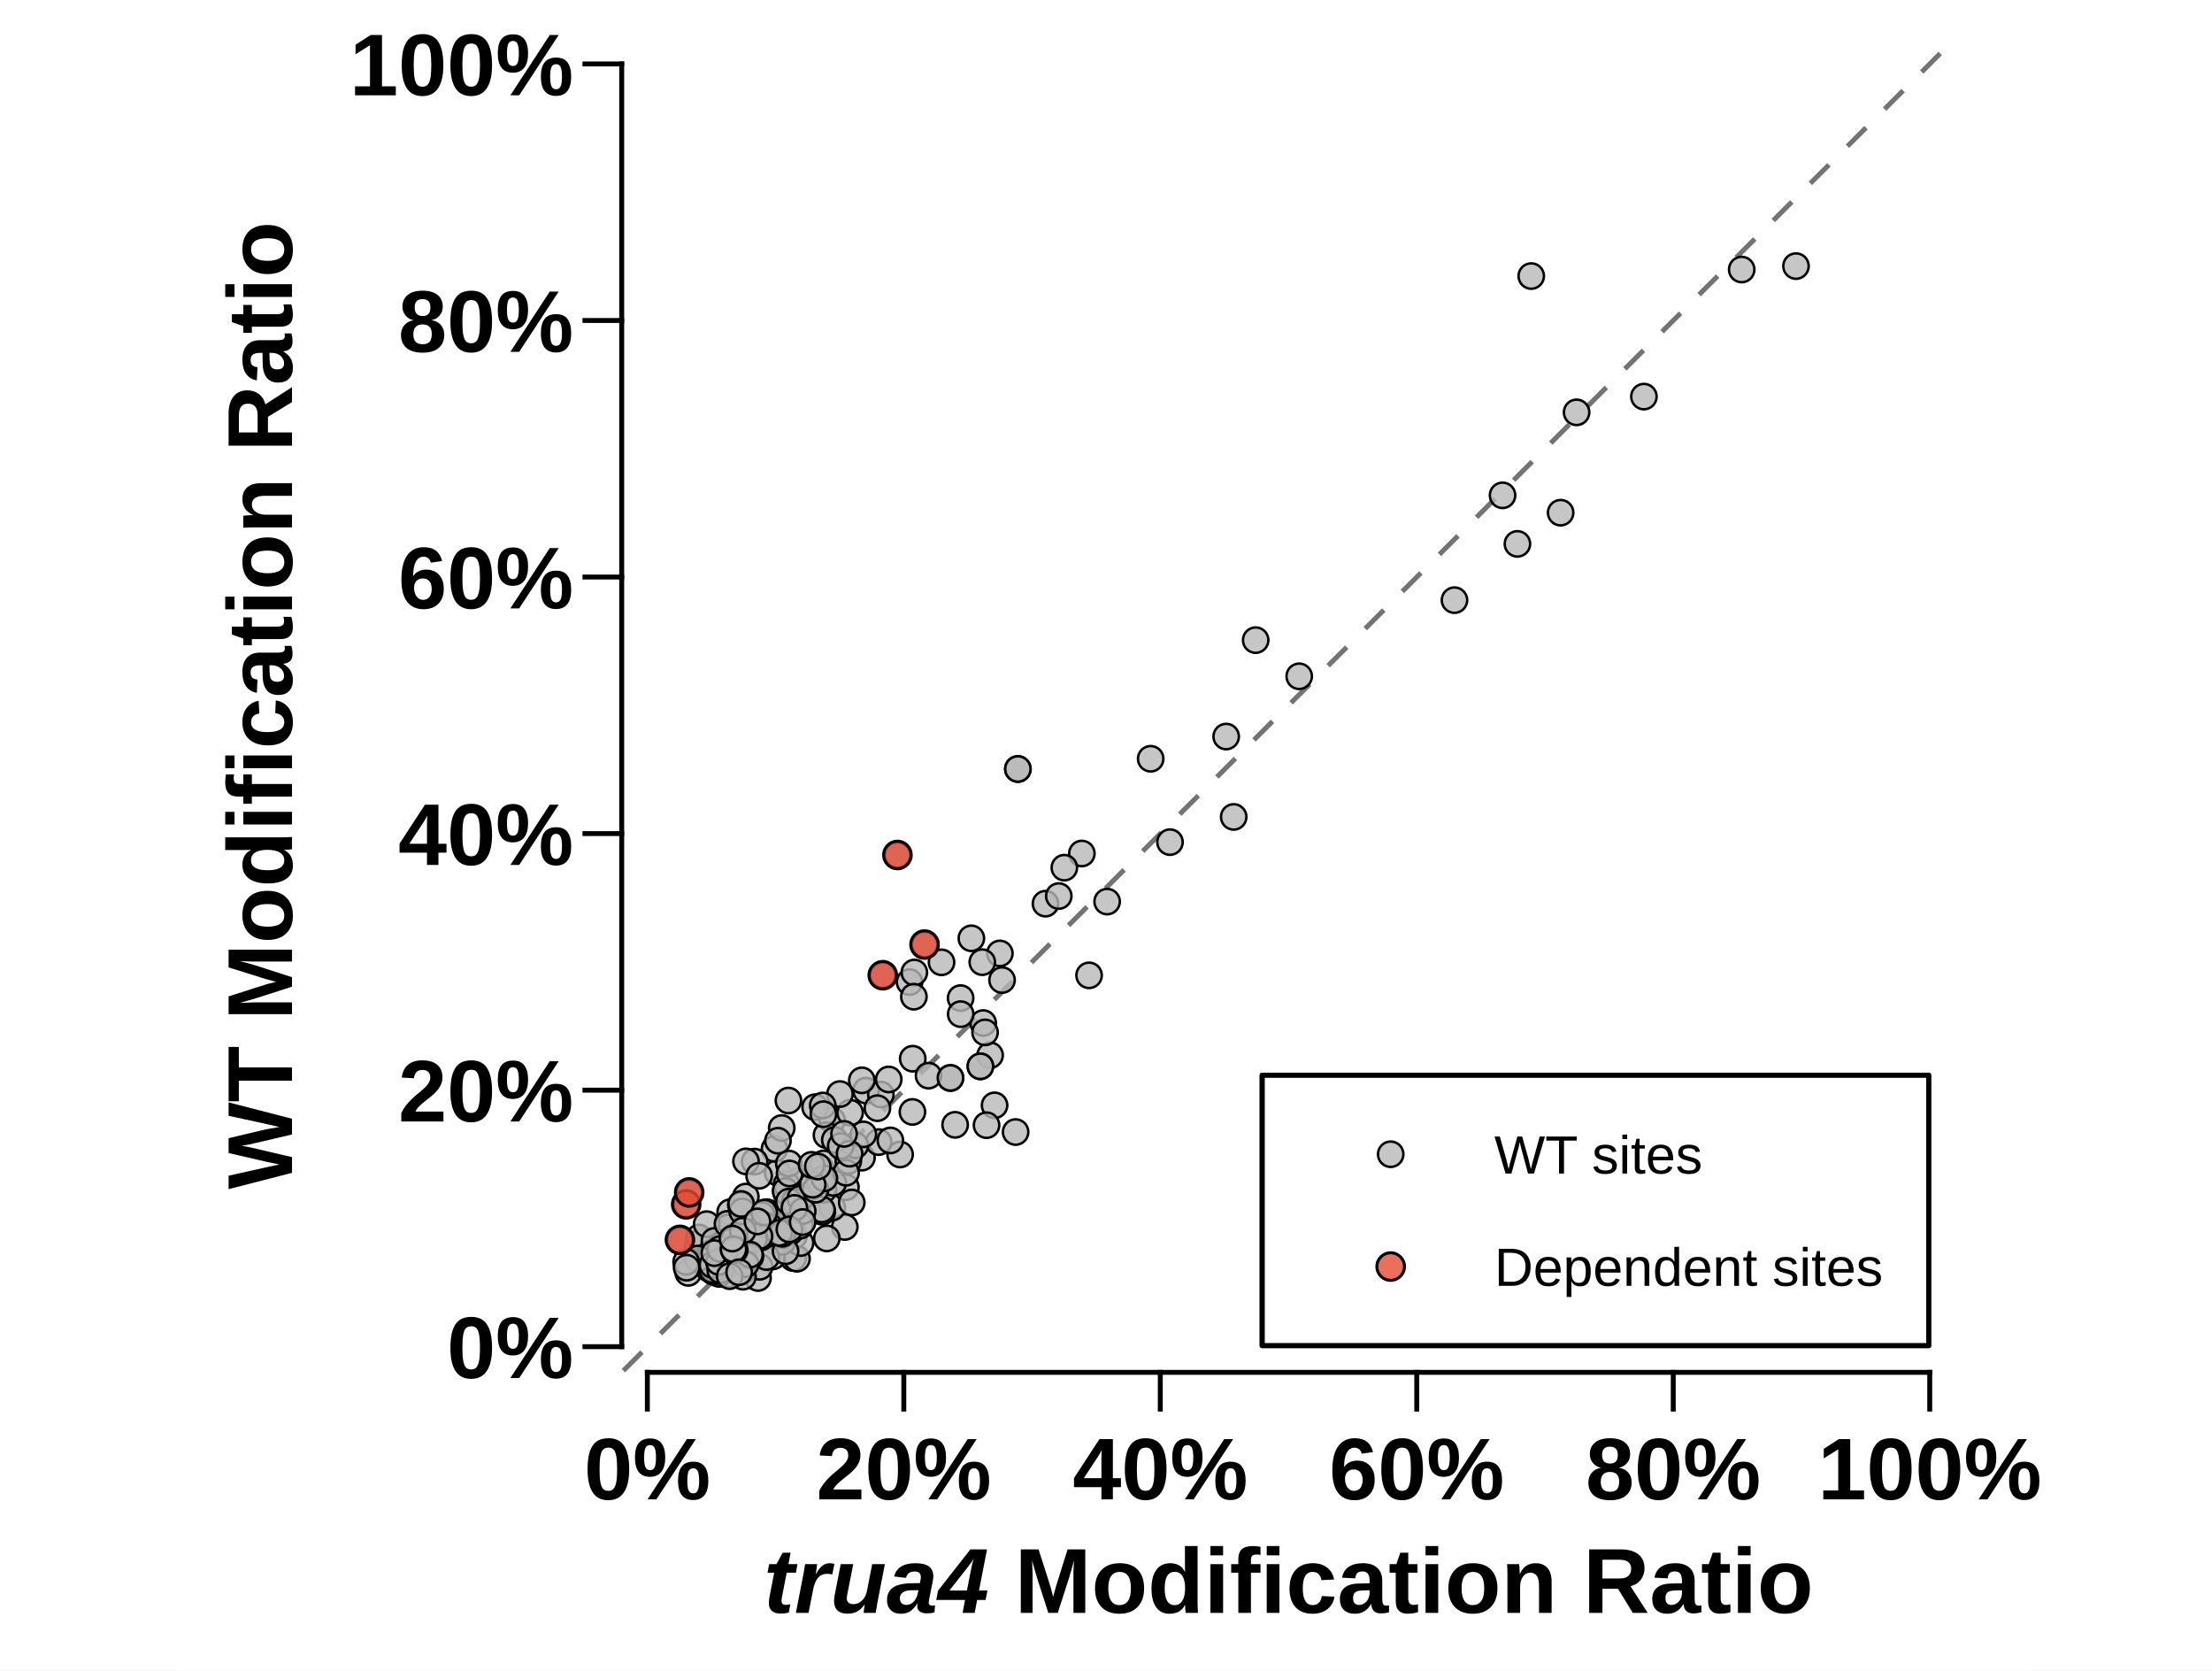
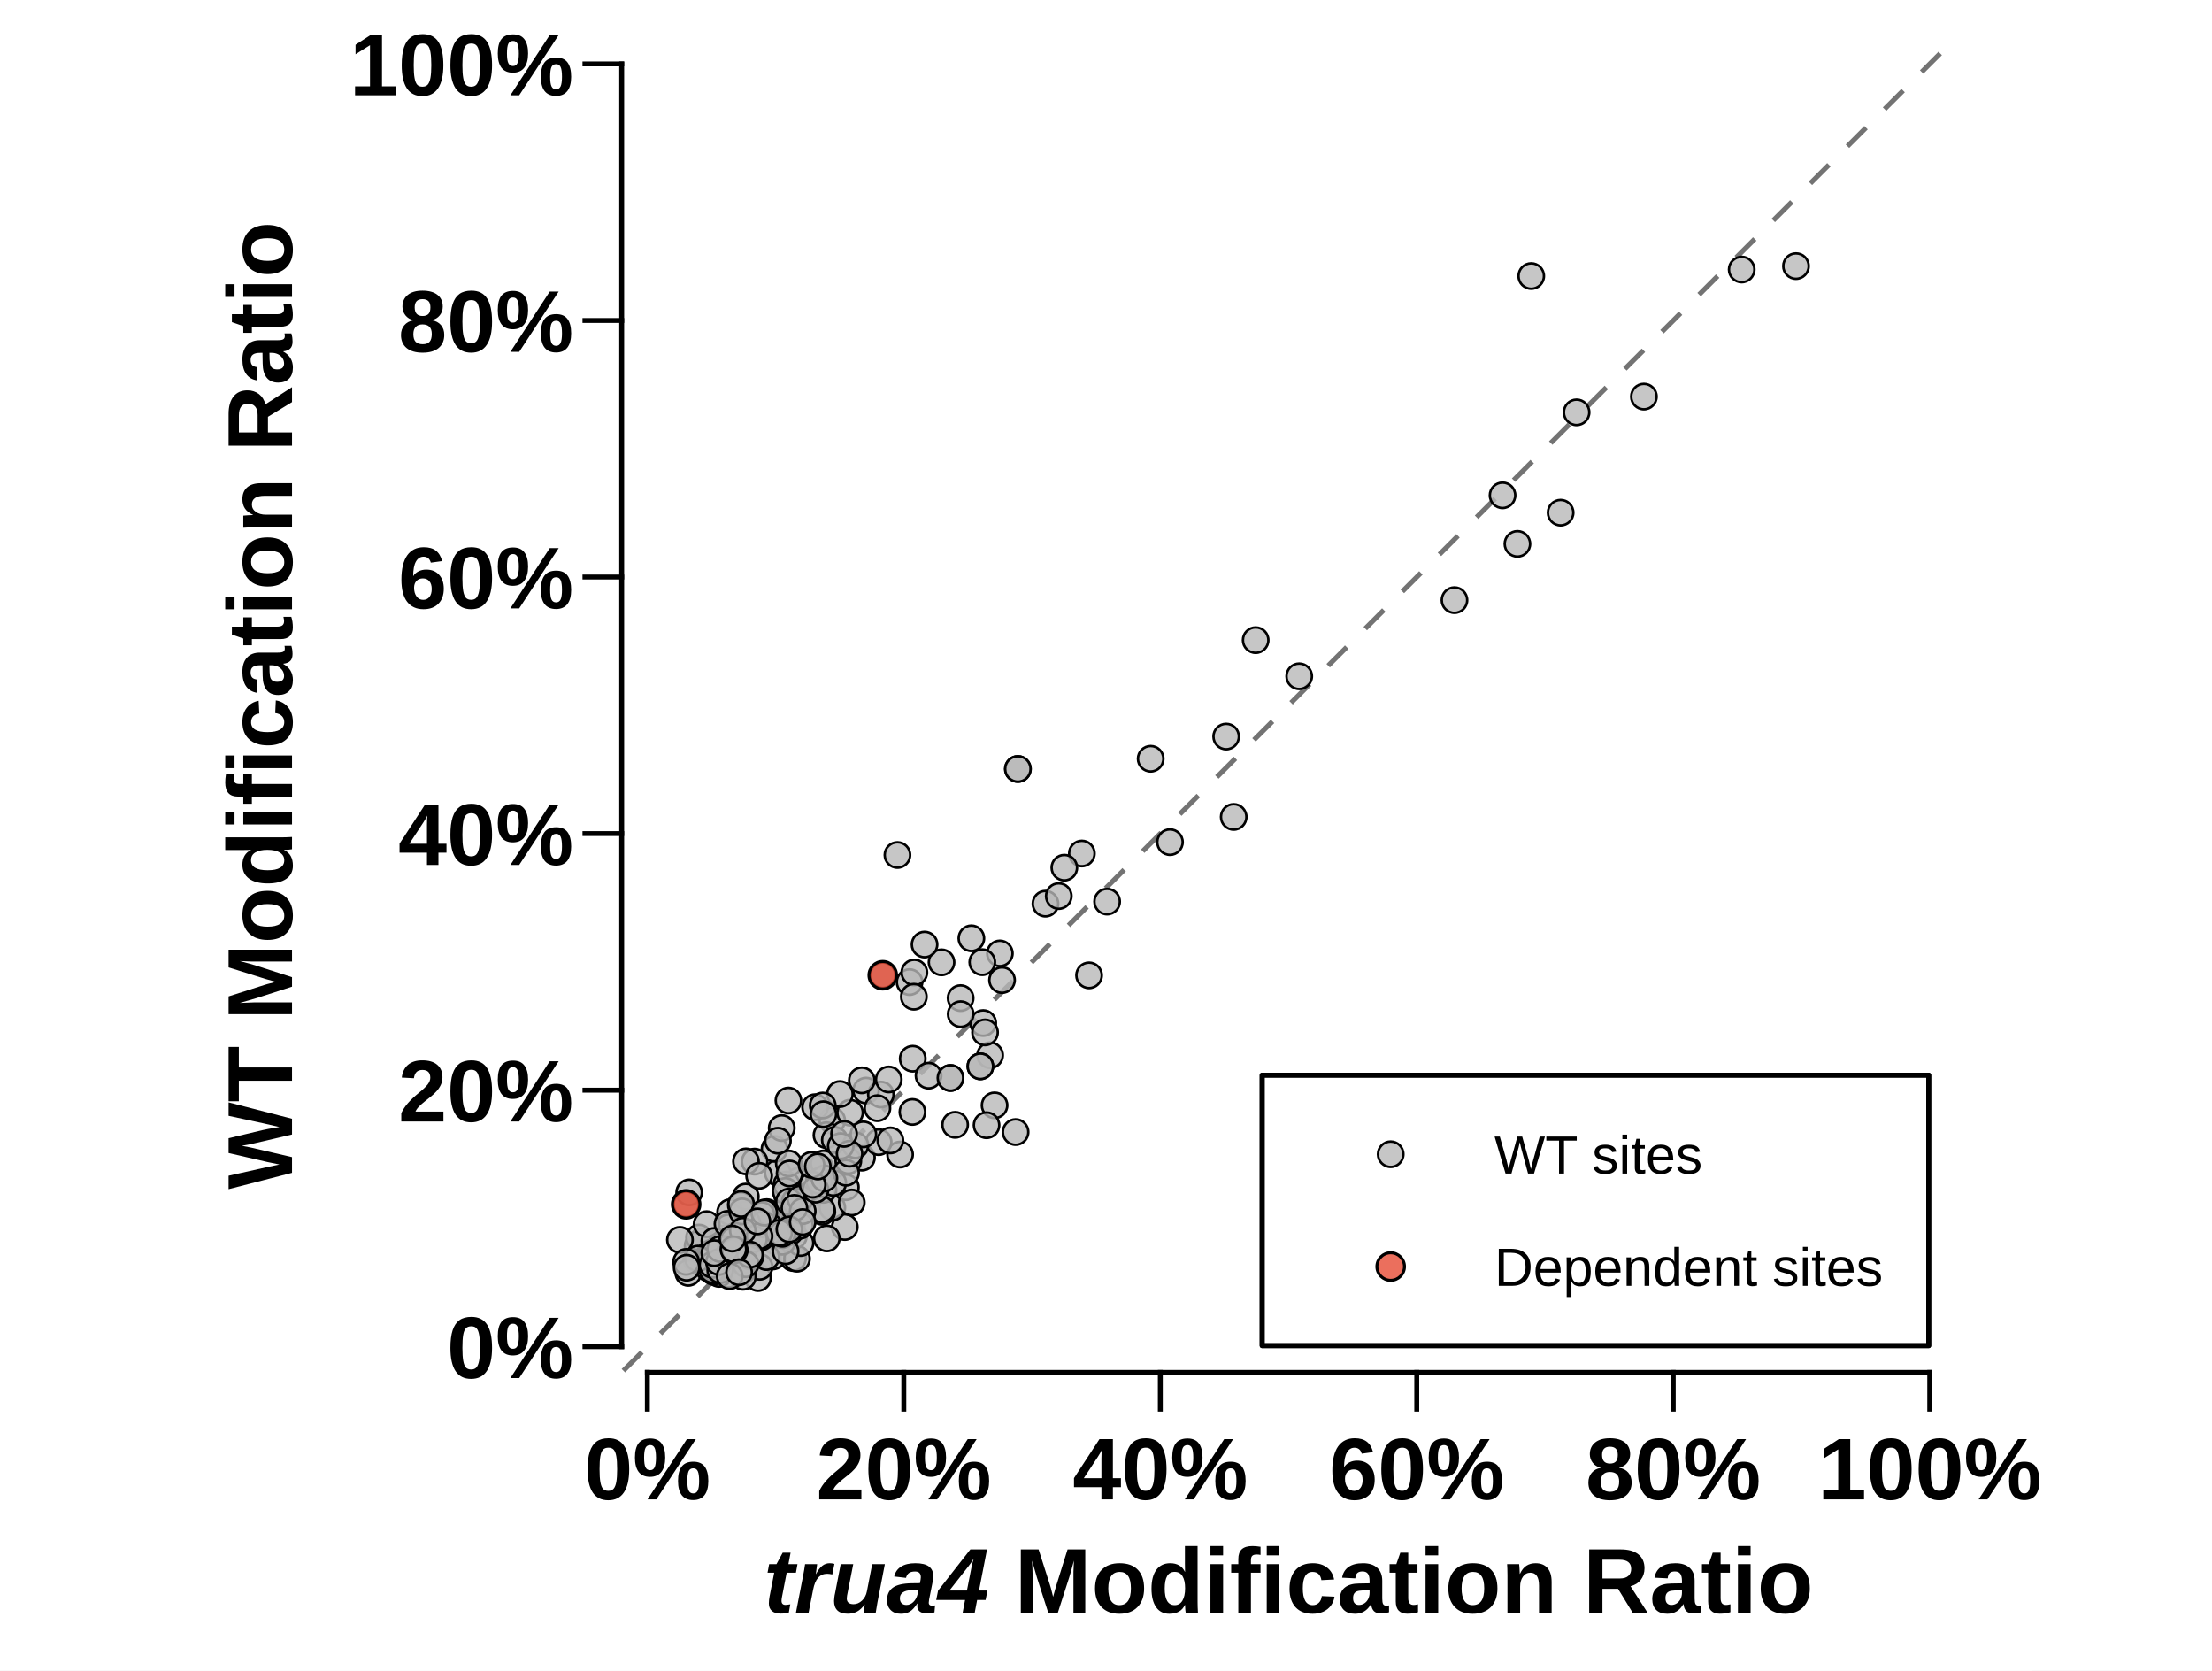
<svg xmlns="http://www.w3.org/2000/svg" width="576.00pt" height="434.88pt" viewBox="0 0 576.00 434.88">
  <g class="svglite">
    <defs>
      <style type="text/css">
    .svglite line, .svglite polyline, .svglite polygon, .svglite path, .svglite rect, .svglite circle {
      fill: none;
      stroke: #000000;
      stroke-linecap: round;
      stroke-linejoin: round;
      stroke-miterlimit: 10.00;
    }
    .svglite text {
      white-space: pre;
    }
    .svglite g.glyphgroup path {
      fill: inherit;
      stroke: none;
    }
  </style>
    </defs>
    <rect width="100%" height="100%" style="stroke: none; fill: #FFFFFF;" />
    <defs>
      <clipPath id="cpMC4wMHw1NzYuMDB8MC4wMHw0MzQuODg=">
        <rect x="0.00" y="0.00" width="576.00" height="434.88" />
      </clipPath>
    </defs>
    <g clip-path="url(#cpMC4wMHw1NzYuMDB8MC4wMHw0MzQuODg=)">
</g>
    <defs>
      <clipPath id="cpNDYuOTB8NTI5LjEwfDAuMDB8NDM0Ljg4">
        <rect x="46.90" y="0.00" width="482.20" height="434.88" />
      </clipPath>
    </defs>
    <g clip-path="url(#cpNDYuOTB8NTI5LjEwfDAuMDB8NDM0Ljg4)">
      <rect x="46.90" y="-0" width="482.20" height="434.88" style="stroke-width: 3.66; stroke: none; fill: #FFFFFF;" />
    </g>
    <g clip-path="url(#cpMC4wMHw1NzYuMDB8MC4wMHw0MzQuODg=)">
</g>
    <defs>
      <clipPath id="cpMTYxLjg5fDUwOS4xN3w5Ljk2fDM1Ny4yNQ==">
        <rect x="161.89" y="9.96" width="347.29" height="347.29" />
      </clipPath>
    </defs>
    <g clip-path="url(#cpMTYxLjg5fDUwOS4xN3w5Ljk2fDM1Ny4yNQ==)">
      <rect x="161.89" y="9.96" width="347.29" height="347.29" style="stroke-width: 3.66; stroke: none;" />
      <line x1="-185.40" y1="704.54" x2="856.46" y2="-337.32" style="stroke-width: 1.28; stroke: #737373; stroke-dasharray: 6.83,6.83; stroke-linecap: butt;" />
      <circle cx="205.30" cy="286.49" r="3.31" style="stroke-width: 0.64; fill: #B8B8B8; fill-opacity: 0.80;" />
      <circle cx="206.18" cy="319.02" r="3.31" style="stroke-width: 0.64; fill: #B8B8B8; fill-opacity: 0.80;" />
      <circle cx="410.54" cy="107.34" r="3.31" style="stroke-width: 0.64; fill: #B8B8B8; fill-opacity: 0.80;" />
      <circle cx="216.71" cy="291.67" r="3.31" style="stroke-width: 0.64; fill: #B8B8B8; fill-opacity: 0.80;" />
      <circle cx="193.58" cy="315.22" r="3.31" style="stroke-width: 0.64; fill: #B8B8B8; fill-opacity: 0.80;" />
      <circle cx="258.98" cy="287.74" r="3.31" style="stroke-width: 0.64; fill: #B8B8B8; fill-opacity: 0.80;" />
      <circle cx="181.31" cy="328.02" r="3.31" style="stroke-width: 0.64; fill: #B8B8B8; fill-opacity: 0.80;" />
      <circle cx="272.24" cy="235.24" r="3.31" style="stroke-width: 0.64; fill: #B8B8B8; fill-opacity: 0.80;" />
      <circle cx="225.52" cy="283.90" r="3.31" style="stroke-width: 0.64; fill: #B8B8B8; fill-opacity: 0.80;" />
      <circle cx="181.66" cy="324.32" r="3.31" style="stroke-width: 0.64; fill: #B8B8B8; fill-opacity: 0.80;" />
      <circle cx="207.69" cy="307.44" r="3.31" style="stroke-width: 0.64; fill: #B8B8B8; fill-opacity: 0.80;" />
      <circle cx="185.38" cy="326.02" r="3.31" style="stroke-width: 0.64; fill: #B8B8B8; fill-opacity: 0.80;" />
      <circle cx="184.86" cy="326.07" r="3.31" style="stroke-width: 0.64; fill: #B8B8B8; fill-opacity: 0.80;" />
      <circle cx="187.19" cy="324.49" r="3.31" style="stroke-width: 0.64; fill: #B8B8B8; fill-opacity: 0.80;" />
      <circle cx="193.20" cy="320.00" r="3.31" style="stroke-width: 0.64; fill: #B8B8B8; fill-opacity: 0.80;" />
      <circle cx="206.54" cy="327.49" r="3.31" style="stroke-width: 0.64; fill: #B8B8B8; fill-opacity: 0.80;" />
      <circle cx="219.98" cy="319.41" r="3.31" style="stroke-width: 0.64; fill: #B8B8B8; fill-opacity: 0.80;" />
      <circle cx="257.82" cy="274.70" r="3.31" style="stroke-width: 0.64; fill: #B8B8B8; fill-opacity: 0.80;" />
      <circle cx="211.46" cy="310.56" r="3.31" style="stroke-width: 0.64; fill: #B8B8B8; fill-opacity: 0.80;" />
      <circle cx="198.33" cy="320.66" r="3.31" style="stroke-width: 0.64; fill: #B8B8B8; fill-opacity: 0.80;" />
      <circle cx="202.51" cy="305.27" r="3.31" style="stroke-width: 0.64; fill: #B8B8B8; fill-opacity: 0.80;" />
      <circle cx="190.67" cy="328.37" r="3.31" style="stroke-width: 0.64; fill: #B8B8B8; fill-opacity: 0.80;" />
      <circle cx="186.76" cy="331.06" r="3.31" style="stroke-width: 0.64; fill: #B8B8B8; fill-opacity: 0.80;" />
      <circle cx="264.46" cy="294.69" r="3.31" style="stroke-width: 0.64; fill: #B8B8B8; fill-opacity: 0.80;" />
      <circle cx="193.55" cy="325.40" r="3.31" style="stroke-width: 0.64; fill: #B8B8B8; fill-opacity: 0.80;" />
      <circle cx="191.98" cy="329.94" r="3.31" style="stroke-width: 0.64; fill: #B8B8B8; fill-opacity: 0.80;" />
      <circle cx="182.84" cy="323.09" r="3.31" style="stroke-width: 0.64; fill: #B8B8B8; fill-opacity: 0.80;" />
      <circle cx="194.09" cy="316.15" r="3.31" style="stroke-width: 0.64; fill: #B8B8B8; fill-opacity: 0.80;" />
      <circle cx="229.37" cy="284.93" r="3.31" style="stroke-width: 0.64; fill: #B8B8B8; fill-opacity: 0.80;" />
      <circle cx="212.25" cy="288.22" r="3.31" style="stroke-width: 0.64; fill: #B8B8B8; fill-opacity: 0.80;" />
      <circle cx="186.09" cy="328.67" r="3.31" style="stroke-width: 0.64; fill: #B8B8B8; fill-opacity: 0.80;" />
      <circle cx="182.03" cy="322.15" r="3.31" style="stroke-width: 0.64; fill: #B8B8B8; fill-opacity: 0.80;" />
      <circle cx="201.68" cy="299.07" r="3.31" style="stroke-width: 0.64; fill: #B8B8B8; fill-opacity: 0.80;" />
      <circle cx="179.22" cy="331.35" r="3.31" style="stroke-width: 0.64; fill: #B8B8B8; fill-opacity: 0.80;" />
      <circle cx="188.34" cy="322.44" r="3.31" style="stroke-width: 0.64; fill: #B8B8B8; fill-opacity: 0.80;" />
      <circle cx="186.15" cy="327.82" r="3.31" style="stroke-width: 0.64; fill: #B8B8B8; fill-opacity: 0.80;" />
      <circle cx="216.73" cy="314.36" r="3.31" style="stroke-width: 0.64; fill: #B8B8B8; fill-opacity: 0.80;" />
      <circle cx="206.42" cy="314.17" r="3.31" style="stroke-width: 0.64; fill: #B8B8B8; fill-opacity: 0.80;" />
      <circle cx="236.84" cy="255.65" r="3.31" style="stroke-width: 0.64; fill: #B8B8B8; fill-opacity: 0.80;" />
      <circle cx="213.72" cy="304.20" r="3.31" style="stroke-width: 0.64; fill: #B8B8B8; fill-opacity: 0.80;" />
      <circle cx="204.89" cy="310.99" r="3.31" style="stroke-width: 0.64; fill: #B8B8B8; fill-opacity: 0.80;" />
      <circle cx="193.74" cy="323.26" r="3.31" style="stroke-width: 0.64; fill: #B8B8B8; fill-opacity: 0.80;" />
      <circle cx="189.48" cy="330.27" r="3.31" style="stroke-width: 0.64; fill: #B8B8B8; fill-opacity: 0.80;" />
      <circle cx="189.48" cy="330.27" r="3.31" style="stroke-width: 0.64; fill: #B8B8B8; fill-opacity: 0.80;" />
      <circle cx="189.48" cy="330.27" r="3.31" style="stroke-width: 0.64; fill: #B8B8B8; fill-opacity: 0.80;" />
      <circle cx="186.47" cy="328.48" r="3.31" style="stroke-width: 0.64; fill: #B8B8B8; fill-opacity: 0.80;" />
      <circle cx="391.26" cy="128.94" r="3.31" style="stroke-width: 0.64; fill: #B8B8B8; fill-opacity: 0.80;" />
      <circle cx="186.64" cy="326.86" r="3.31" style="stroke-width: 0.64; fill: #B8B8B8; fill-opacity: 0.80;" />
      <circle cx="199.68" cy="315.55" r="3.31" style="stroke-width: 0.64; fill: #B8B8B8; fill-opacity: 0.80;" />
      <circle cx="260.36" cy="248.19" r="3.31" style="stroke-width: 0.64; fill: #B8B8B8; fill-opacity: 0.80;" />
      <circle cx="319.29" cy="191.74" r="3.31" style="stroke-width: 0.64; fill: #B8B8B8; fill-opacity: 0.80;" />
      <circle cx="228.47" cy="288.48" r="3.31" style="stroke-width: 0.64; fill: #B8B8B8; fill-opacity: 0.80;" />
      <circle cx="185.50" cy="326.03" r="3.31" style="stroke-width: 0.64; fill: #B8B8B8; fill-opacity: 0.80;" />
      <circle cx="201.94" cy="323.17" r="3.31" style="stroke-width: 0.64; fill: #B8B8B8; fill-opacity: 0.80;" />
      <circle cx="406.38" cy="133.46" r="3.31" style="stroke-width: 0.64; fill: #B8B8B8; fill-opacity: 0.80;" />
      <circle cx="398.73" cy="71.86" r="3.31" style="stroke-width: 0.64; fill: #B8B8B8; fill-opacity: 0.80;" />
      <circle cx="197.38" cy="332.69" r="3.31" style="stroke-width: 0.64; fill: #B8B8B8; fill-opacity: 0.80;" />
      <circle cx="224.42" cy="281.23" r="3.31" style="stroke-width: 0.64; fill: #B8B8B8; fill-opacity: 0.80;" />
      <circle cx="204.18" cy="322.39" r="3.31" style="stroke-width: 0.64; fill: #B8B8B8; fill-opacity: 0.80;" />
      <circle cx="191.48" cy="328.60" r="3.31" style="stroke-width: 0.64; fill: #B8B8B8; fill-opacity: 0.80;" />
      <circle cx="194.00" cy="327.18" r="3.31" style="stroke-width: 0.64; fill: #B8B8B8; fill-opacity: 0.80;" />
      <circle cx="265.05" cy="200.18" r="3.31" style="stroke-width: 0.64; fill: #B8B8B8; fill-opacity: 0.80;" />
      <circle cx="247.50" cy="280.61" r="3.31" style="stroke-width: 0.64; fill: #B8B8B8; fill-opacity: 0.80;" />
      <circle cx="201.26" cy="327.07" r="3.31" style="stroke-width: 0.64; fill: #B8B8B8; fill-opacity: 0.80;" />
      <circle cx="197.80" cy="329.78" r="3.31" style="stroke-width: 0.64; fill: #B8B8B8; fill-opacity: 0.80;" />
      <circle cx="189.59" cy="331.84" r="3.31" style="stroke-width: 0.64; fill: #B8B8B8; fill-opacity: 0.80;" />
      <circle cx="203.56" cy="293.65" r="3.31" style="stroke-width: 0.64; fill: #B8B8B8; fill-opacity: 0.80;" />
      <circle cx="204.80" cy="308.35" r="3.31" style="stroke-width: 0.64; fill: #B8B8B8; fill-opacity: 0.80;" />
      <circle cx="184.81" cy="326.40" r="3.31" style="stroke-width: 0.64; fill: #B8B8B8; fill-opacity: 0.80;" />
      <circle cx="207.53" cy="327.67" r="3.31" style="stroke-width: 0.64; fill: #B8B8B8; fill-opacity: 0.80;" />
      <circle cx="201.97" cy="320.66" r="3.31" style="stroke-width: 0.64; fill: #B8B8B8; fill-opacity: 0.80;" />
      <circle cx="196.09" cy="322.83" r="3.31" style="stroke-width: 0.64; fill: #B8B8B8; fill-opacity: 0.80;" />
      <circle cx="185.26" cy="326.54" r="3.31" style="stroke-width: 0.64; fill: #B8B8B8; fill-opacity: 0.80;" />
      <circle cx="205.40" cy="302.88" r="3.31" style="stroke-width: 0.64; fill: #B8B8B8; fill-opacity: 0.80;" />
      <circle cx="190.12" cy="315.56" r="3.31" style="stroke-width: 0.64; fill: #B8B8B8; fill-opacity: 0.80;" />
      <circle cx="260.93" cy="255.13" r="3.31" style="stroke-width: 0.64; fill: #B8B8B8; fill-opacity: 0.80;" />
      <circle cx="245.17" cy="250.51" r="3.31" style="stroke-width: 0.64; fill: #B8B8B8; fill-opacity: 0.80;" />
      <circle cx="206.76" cy="321.72" r="3.31" style="stroke-width: 0.64; fill: #B8B8B8; fill-opacity: 0.80;" />
      <circle cx="191.85" cy="328.41" r="3.31" style="stroke-width: 0.64; fill: #B8B8B8; fill-opacity: 0.80;" />
      <circle cx="234.38" cy="300.54" r="3.31" style="stroke-width: 0.64; fill: #B8B8B8; fill-opacity: 0.80;" />
      <circle cx="214.12" cy="315.45" r="3.31" style="stroke-width: 0.64; fill: #B8B8B8; fill-opacity: 0.80;" />
      <circle cx="187.25" cy="331.62" r="3.31" style="stroke-width: 0.64; fill: #B8B8B8; fill-opacity: 0.80;" />
      <circle cx="204.43" cy="315.26" r="3.31" style="stroke-width: 0.64; fill: #B8B8B8; fill-opacity: 0.80;" />
      <circle cx="299.63" cy="197.52" r="3.31" style="stroke-width: 0.64; fill: #B8B8B8; fill-opacity: 0.80;" />
      <circle cx="193.27" cy="328.27" r="3.31" style="stroke-width: 0.64; fill: #B8B8B8; fill-opacity: 0.80;" />
      <circle cx="189.66" cy="319.50" r="3.31" style="stroke-width: 0.64; fill: #B8B8B8; fill-opacity: 0.80;" />
      <circle cx="221.37" cy="289.65" r="3.31" style="stroke-width: 0.64; fill: #B8B8B8; fill-opacity: 0.80;" />
      <circle cx="428.07" cy="103.24" r="3.31" style="stroke-width: 0.64; fill: #B8B8B8; fill-opacity: 0.80;" />
      <circle cx="185.79" cy="331.06" r="3.31" style="stroke-width: 0.64; fill: #B8B8B8; fill-opacity: 0.80;" />
      <circle cx="194.20" cy="311.49" r="3.31" style="stroke-width: 0.64; fill: #B8B8B8; fill-opacity: 0.80;" />
      <circle cx="191.69" cy="327.79" r="3.31" style="stroke-width: 0.64; fill: #B8B8B8; fill-opacity: 0.80;" />
      <circle cx="196.13" cy="323.36" r="3.31" style="stroke-width: 0.64; fill: #B8B8B8; fill-opacity: 0.80;" />
      <circle cx="220.27" cy="309.06" r="3.31" style="stroke-width: 0.64; fill: #B8B8B8; fill-opacity: 0.80;" />
      <circle cx="224.45" cy="301.36" r="3.31" style="stroke-width: 0.64; fill: #B8B8B8; fill-opacity: 0.80;" />
      <circle cx="194.65" cy="325.16" r="3.31" style="stroke-width: 0.64; fill: #B8B8B8; fill-opacity: 0.80;" />
      <circle cx="338.31" cy="176.05" r="3.31" style="stroke-width: 0.64; fill: #B8B8B8; fill-opacity: 0.80;" />
      <circle cx="256.02" cy="266.32" r="3.31" style="stroke-width: 0.64; fill: #B8B8B8; fill-opacity: 0.80;" />
      <circle cx="378.74" cy="156.23" r="3.31" style="stroke-width: 0.64; fill: #B8B8B8; fill-opacity: 0.80;" />
      <circle cx="275.70" cy="233.26" r="3.31" style="stroke-width: 0.64; fill: #B8B8B8; fill-opacity: 0.80;" />
      <circle cx="215.21" cy="295.51" r="3.31" style="stroke-width: 0.64; fill: #B8B8B8; fill-opacity: 0.80;" />
      <circle cx="288.29" cy="234.70" r="3.31" style="stroke-width: 0.64; fill: #B8B8B8; fill-opacity: 0.80;" />
      <circle cx="204.55" cy="310.03" r="3.31" style="stroke-width: 0.64; fill: #B8B8B8; fill-opacity: 0.80;" />
      <circle cx="191.33" cy="327.66" r="3.31" style="stroke-width: 0.64; fill: #B8B8B8; fill-opacity: 0.80;" />
      <circle cx="196.46" cy="320.81" r="3.31" style="stroke-width: 0.64; fill: #B8B8B8; fill-opacity: 0.80;" />
      <circle cx="193.41" cy="330.73" r="3.31" style="stroke-width: 0.64; fill: #B8B8B8; fill-opacity: 0.80;" />
      <circle cx="195.28" cy="326.55" r="3.31" style="stroke-width: 0.64; fill: #B8B8B8; fill-opacity: 0.80;" />
      <circle cx="197.47" cy="321.47" r="3.31" style="stroke-width: 0.64; fill: #B8B8B8; fill-opacity: 0.80;" />
      <circle cx="214.47" cy="302.86" r="3.31" style="stroke-width: 0.64; fill: #B8B8B8; fill-opacity: 0.80;" />
      <circle cx="186.40" cy="329.26" r="3.31" style="stroke-width: 0.64; fill: #B8B8B8; fill-opacity: 0.80;" />
      <circle cx="208.47" cy="323.59" r="3.31" style="stroke-width: 0.64; fill: #B8B8B8; fill-opacity: 0.80;" />
      <circle cx="200.34" cy="319.27" r="3.31" style="stroke-width: 0.64; fill: #B8B8B8; fill-opacity: 0.80;" />
      <circle cx="214.44" cy="309.74" r="3.31" style="stroke-width: 0.64; fill: #B8B8B8; fill-opacity: 0.80;" />
      <circle cx="256.89" cy="292.91" r="3.31" style="stroke-width: 0.64; fill: #B8B8B8; fill-opacity: 0.80;" />
      <circle cx="255.78" cy="250.47" r="3.31" style="stroke-width: 0.64; fill: #B8B8B8; fill-opacity: 0.80;" />
      <circle cx="190.62" cy="328.11" r="3.31" style="stroke-width: 0.64; fill: #B8B8B8; fill-opacity: 0.80;" />
      <circle cx="185.87" cy="329.92" r="3.31" style="stroke-width: 0.64; fill: #B8B8B8; fill-opacity: 0.80;" />
      <circle cx="218.72" cy="284.80" r="3.31" style="stroke-width: 0.64; fill: #B8B8B8; fill-opacity: 0.80;" />
      <circle cx="196.50" cy="302.39" r="3.31" style="stroke-width: 0.64; fill: #B8B8B8; fill-opacity: 0.80;" />
      <circle cx="228.80" cy="297.31" r="3.31" style="stroke-width: 0.64; fill: #B8B8B8; fill-opacity: 0.80;" />
      <circle cx="194.66" cy="319.31" r="3.31" style="stroke-width: 0.64; fill: #B8B8B8; fill-opacity: 0.80;" />
      <circle cx="252.94" cy="244.26" r="3.31" style="stroke-width: 0.64; fill: #B8B8B8; fill-opacity: 0.80;" />
      <circle cx="238.09" cy="253.16" r="3.31" style="stroke-width: 0.64; fill: #B8B8B8; fill-opacity: 0.80;" />
      <circle cx="184.01" cy="318.67" r="3.31" style="stroke-width: 0.64; fill: #B8B8B8; fill-opacity: 0.80;" />
      <circle cx="188.88" cy="328.18" r="3.31" style="stroke-width: 0.64; fill: #B8B8B8; fill-opacity: 0.80;" />
      <circle cx="283.59" cy="253.90" r="3.31" style="stroke-width: 0.64; fill: #B8B8B8; fill-opacity: 0.80;" />
      <circle cx="188.60" cy="329.00" r="3.31" style="stroke-width: 0.64; fill: #B8B8B8; fill-opacity: 0.80;" />
      <circle cx="203.72" cy="323.27" r="3.31" style="stroke-width: 0.64; fill: #B8B8B8; fill-opacity: 0.80;" />
      <circle cx="217.38" cy="296.75" r="3.31" style="stroke-width: 0.64; fill: #B8B8B8; fill-opacity: 0.80;" />
      <circle cx="231.85" cy="296.87" r="3.31" style="stroke-width: 0.64; fill: #B8B8B8; fill-opacity: 0.80;" />
      <circle cx="206.98" cy="312.73" r="3.31" style="stroke-width: 0.64; fill: #B8B8B8; fill-opacity: 0.80;" />
      <circle cx="248.71" cy="292.81" r="3.31" style="stroke-width: 0.64; fill: #B8B8B8; fill-opacity: 0.80;" />
      <circle cx="187.70" cy="324.23" r="3.31" style="stroke-width: 0.64; fill: #B8B8B8; fill-opacity: 0.80;" />
      <circle cx="198.33" cy="316.29" r="3.31" style="stroke-width: 0.64; fill: #B8B8B8; fill-opacity: 0.80;" />
      <circle cx="184.60" cy="330.24" r="3.31" style="stroke-width: 0.64; fill: #B8B8B8; fill-opacity: 0.80;" />
      <circle cx="199.55" cy="327.23" r="3.31" style="stroke-width: 0.64; fill: #B8B8B8; fill-opacity: 0.80;" />
      <circle cx="203.73" cy="321.52" r="3.31" style="stroke-width: 0.64; fill: #B8B8B8; fill-opacity: 0.80;" />
      <circle cx="256.50" cy="268.75" r="3.31" style="stroke-width: 0.64; fill: #B8B8B8; fill-opacity: 0.80;" />
      <circle cx="220.90" cy="302.21" r="3.31" style="stroke-width: 0.64; fill: #B8B8B8; fill-opacity: 0.80;" />
      <circle cx="185.59" cy="330.08" r="3.31" style="stroke-width: 0.64; fill: #B8B8B8; fill-opacity: 0.80;" />
      <circle cx="213.27" cy="307.43" r="3.31" style="stroke-width: 0.64; fill: #B8B8B8; fill-opacity: 0.80;" />
      <circle cx="186.04" cy="323.03" r="3.31" style="stroke-width: 0.64; fill: #B8B8B8; fill-opacity: 0.80;" />
      <circle cx="205.71" cy="320.67" r="3.31" style="stroke-width: 0.64; fill: #B8B8B8; fill-opacity: 0.80;" />
      <circle cx="190.77" cy="326.16" r="3.31" style="stroke-width: 0.64; fill: #B8B8B8; fill-opacity: 0.80;" />
      <circle cx="208.33" cy="319.08" r="3.31" style="stroke-width: 0.64; fill: #B8B8B8; fill-opacity: 0.80;" />
      <circle cx="198.16" cy="322.15" r="3.31" style="stroke-width: 0.64; fill: #B8B8B8; fill-opacity: 0.80;" />
      <circle cx="191.76" cy="321.62" r="3.31" style="stroke-width: 0.64; fill: #B8B8B8; fill-opacity: 0.80;" />
      <circle cx="205.42" cy="312.79" r="3.31" style="stroke-width: 0.64; fill: #B8B8B8; fill-opacity: 0.80;" />
      <circle cx="193.64" cy="325.83" r="3.31" style="stroke-width: 0.64; fill: #B8B8B8; fill-opacity: 0.80;" />
      <circle cx="194.25" cy="302.33" r="3.31" style="stroke-width: 0.64; fill: #B8B8B8; fill-opacity: 0.80;" />
      <circle cx="214.01" cy="314.84" r="3.31" style="stroke-width: 0.64; fill: #B8B8B8; fill-opacity: 0.80;" />
      <circle cx="216.98" cy="307.93" r="3.31" style="stroke-width: 0.64; fill: #B8B8B8; fill-opacity: 0.80;" />
      <circle cx="193.47" cy="332.35" r="3.31" style="stroke-width: 0.64; fill: #B8B8B8; fill-opacity: 0.80;" />
      <circle cx="185.48" cy="330.60" r="3.31" style="stroke-width: 0.64; fill: #B8B8B8; fill-opacity: 0.80;" />
      <circle cx="304.66" cy="219.22" r="3.31" style="stroke-width: 0.64; fill: #B8B8B8; fill-opacity: 0.80;" />
      <circle cx="194.31" cy="319.21" r="3.31" style="stroke-width: 0.64; fill: #B8B8B8; fill-opacity: 0.80;" />
      <circle cx="189.43" cy="318.60" r="3.31" style="stroke-width: 0.64; fill: #B8B8B8; fill-opacity: 0.80;" />
      <circle cx="208.39" cy="312.01" r="3.31" style="stroke-width: 0.64; fill: #B8B8B8; fill-opacity: 0.80;" />
      <circle cx="222.76" cy="298.14" r="3.31" style="stroke-width: 0.64; fill: #B8B8B8; fill-opacity: 0.80;" />
      <circle cx="190.12" cy="325.73" r="3.31" style="stroke-width: 0.64; fill: #B8B8B8; fill-opacity: 0.80;" />
      <circle cx="198.76" cy="318.71" r="3.31" style="stroke-width: 0.64; fill: #B8B8B8; fill-opacity: 0.80;" />
      <circle cx="204.56" cy="325.73" r="3.31" style="stroke-width: 0.64; fill: #B8B8B8; fill-opacity: 0.80;" />
      <circle cx="203.73" cy="321.16" r="3.31" style="stroke-width: 0.64; fill: #B8B8B8; fill-opacity: 0.80;" />
      <circle cx="218.92" cy="298.34" r="3.31" style="stroke-width: 0.64; fill: #B8B8B8; fill-opacity: 0.80;" />
      <circle cx="237.67" cy="275.60" r="3.31" style="stroke-width: 0.64; fill: #B8B8B8; fill-opacity: 0.80;" />
      <circle cx="281.71" cy="222.18" r="3.31" style="stroke-width: 0.64; fill: #B8B8B8; fill-opacity: 0.80;" />
+       <circle cx="177.05" cy="322.76" r="3.31" style="stroke-width: 0.64; fill: #B8B8B8; fill-opacity: 0.80;" />
      <circle cx="237.97" cy="259.46" r="3.31" style="stroke-width: 0.64; fill: #B8B8B8; fill-opacity: 0.80;" />
      <circle cx="215.30" cy="322.38" r="3.31" style="stroke-width: 0.64; fill: #B8B8B8; fill-opacity: 0.80;" />
      <circle cx="220.32" cy="305.29" r="3.31" style="stroke-width: 0.64; fill: #B8B8B8; fill-opacity: 0.80;" />
      <circle cx="181.73" cy="327.62" r="3.31" style="stroke-width: 0.64; fill: #B8B8B8; fill-opacity: 0.80;" />
      <circle cx="185.51" cy="329.27" r="3.31" style="stroke-width: 0.64; fill: #B8B8B8; fill-opacity: 0.80;" />
      <circle cx="194.61" cy="318.35" r="3.31" style="stroke-width: 0.64; fill: #B8B8B8; fill-opacity: 0.80;" />
      <circle cx="187.55" cy="330.66" r="3.31" style="stroke-width: 0.64; fill: #B8B8B8; fill-opacity: 0.80;" />
      <circle cx="192.91" cy="313.67" r="3.31" style="stroke-width: 0.64; fill: #B8B8B8; fill-opacity: 0.80;" />
      <circle cx="187.21" cy="328.52" r="3.31" style="stroke-width: 0.64; fill: #B8B8B8; fill-opacity: 0.80;" />
      <circle cx="187.53" cy="325.15" r="3.31" style="stroke-width: 0.64; fill: #B8B8B8; fill-opacity: 0.80;" />
      <circle cx="178.67" cy="328.49" r="3.31" style="stroke-width: 0.64; fill: #B8B8B8; fill-opacity: 0.80;" />
      <circle cx="193.27" cy="315.35" r="3.31" style="stroke-width: 0.64; fill: #B8B8B8; fill-opacity: 0.80;" />
      <circle cx="321.25" cy="212.66" r="3.31" style="stroke-width: 0.64; fill: #B8B8B8; fill-opacity: 0.80;" />
      <circle cx="186.01" cy="326.21" r="3.31" style="stroke-width: 0.64; fill: #B8B8B8; fill-opacity: 0.80;" />
      <circle cx="190.94" cy="322.90" r="3.31" style="stroke-width: 0.64; fill: #B8B8B8; fill-opacity: 0.80;" />
      <circle cx="237.59" cy="289.46" r="3.31" style="stroke-width: 0.64; fill: #B8B8B8; fill-opacity: 0.80;" />
      <circle cx="209.02" cy="315.27" r="3.31" style="stroke-width: 0.64; fill: #B8B8B8; fill-opacity: 0.80;" />
      <circle cx="202.89" cy="320.93" r="3.31" style="stroke-width: 0.64; fill: #B8B8B8; fill-opacity: 0.80;" />
      <circle cx="196.36" cy="322.56" r="3.31" style="stroke-width: 0.64; fill: #B8B8B8; fill-opacity: 0.80;" />
      <circle cx="250.14" cy="259.82" r="3.31" style="stroke-width: 0.64; fill: #B8B8B8; fill-opacity: 0.80;" />
      <circle cx="197.77" cy="321.80" r="3.31" style="stroke-width: 0.64; fill: #B8B8B8; fill-opacity: 0.80;" />
      <circle cx="197.67" cy="306.08" r="3.31" style="stroke-width: 0.64; fill: #B8B8B8; fill-opacity: 0.80;" />
      <circle cx="195.41" cy="327.09" r="3.31" style="stroke-width: 0.64; fill: #B8B8B8; fill-opacity: 0.80;" />
      <circle cx="206.86" cy="314.44" r="3.31" style="stroke-width: 0.64; fill: #B8B8B8; fill-opacity: 0.80;" />
      <circle cx="212.35" cy="309.70" r="3.31" style="stroke-width: 0.64; fill: #B8B8B8; fill-opacity: 0.80;" />
      <circle cx="241.79" cy="280.01" r="3.31" style="stroke-width: 0.64; fill: #B8B8B8; fill-opacity: 0.80;" />
      <circle cx="214.66" cy="306.75" r="3.31" style="stroke-width: 0.64; fill: #B8B8B8; fill-opacity: 0.80;" />
      <circle cx="205.55" cy="320.02" r="3.31" style="stroke-width: 0.64; fill: #B8B8B8; fill-opacity: 0.80;" />
      <circle cx="193.42" cy="320.38" r="3.31" style="stroke-width: 0.64; fill: #B8B8B8; fill-opacity: 0.80;" />
      <circle cx="221.79" cy="313.03" r="3.31" style="stroke-width: 0.64; fill: #B8B8B8; fill-opacity: 0.80;" />
      <circle cx="191.31" cy="325.76" r="3.31" style="stroke-width: 0.64; fill: #B8B8B8; fill-opacity: 0.80;" />
      <circle cx="211.61" cy="308.40" r="3.31" style="stroke-width: 0.64; fill: #B8B8B8; fill-opacity: 0.80;" />
      <circle cx="224.82" cy="295.29" r="3.31" style="stroke-width: 0.64; fill: #B8B8B8; fill-opacity: 0.80;" />
+       <circle cx="179.46" cy="310.41" r="3.31" style="stroke-width: 0.64; fill: #B8B8B8; fill-opacity: 0.80;" />
      <circle cx="214.24" cy="287.78" r="3.31" style="stroke-width: 0.64; fill: #B8B8B8; fill-opacity: 0.80;" />
      <circle cx="194.18" cy="329.10" r="3.31" style="stroke-width: 0.64; fill: #B8B8B8; fill-opacity: 0.80;" />
      <circle cx="214.41" cy="290.05" r="3.31" style="stroke-width: 0.64; fill: #B8B8B8; fill-opacity: 0.80;" />
      <circle cx="277.15" cy="225.87" r="3.31" style="stroke-width: 0.64; fill: #B8B8B8; fill-opacity: 0.80;" />
      <circle cx="205.60" cy="305.48" r="3.31" style="stroke-width: 0.64; fill: #B8B8B8; fill-opacity: 0.80;" />
      <circle cx="192.99" cy="313.41" r="3.31" style="stroke-width: 0.64; fill: #B8B8B8; fill-opacity: 0.80;" />
      <circle cx="209.01" cy="318.12" r="3.31" style="stroke-width: 0.64; fill: #B8B8B8; fill-opacity: 0.80;" />
      <circle cx="395.13" cy="141.58" r="3.31" style="stroke-width: 0.64; fill: #B8B8B8; fill-opacity: 0.80;" />
      <circle cx="195.29" cy="326.60" r="3.31" style="stroke-width: 0.64; fill: #B8B8B8; fill-opacity: 0.80;" />
      <circle cx="191.33" cy="325.43" r="3.31" style="stroke-width: 0.64; fill: #B8B8B8; fill-opacity: 0.80;" />
      <circle cx="202.57" cy="296.95" r="3.31" style="stroke-width: 0.64; fill: #B8B8B8; fill-opacity: 0.80;" />
      <circle cx="190.01" cy="332.21" r="3.31" style="stroke-width: 0.64; fill: #B8B8B8; fill-opacity: 0.80;" />
      <circle cx="211.32" cy="303.23" r="3.31" style="stroke-width: 0.64; fill: #B8B8B8; fill-opacity: 0.80;" />
      <circle cx="190.98" cy="325.20" r="3.31" style="stroke-width: 0.64; fill: #B8B8B8; fill-opacity: 0.80;" />
      <circle cx="221.22" cy="300.32" r="3.31" style="stroke-width: 0.64; fill: #B8B8B8; fill-opacity: 0.80;" />
      <circle cx="250.16" cy="264.00" r="3.31" style="stroke-width: 0.64; fill: #B8B8B8; fill-opacity: 0.80;" />
      <circle cx="326.97" cy="166.64" r="3.31" style="stroke-width: 0.64; fill: #B8B8B8; fill-opacity: 0.80;" />
      <circle cx="212.96" cy="303.66" r="3.31" style="stroke-width: 0.64; fill: #B8B8B8; fill-opacity: 0.80;" />
      <circle cx="199.00" cy="315.67" r="3.31" style="stroke-width: 0.64; fill: #B8B8B8; fill-opacity: 0.80;" />
      <circle cx="190.69" cy="322.42" r="3.31" style="stroke-width: 0.64; fill: #B8B8B8; fill-opacity: 0.80;" />
      <circle cx="178.80" cy="330.01" r="3.31" style="stroke-width: 0.64; fill: #B8B8B8; fill-opacity: 0.80;" />
      <circle cx="192.46" cy="331.19" r="3.31" style="stroke-width: 0.64; fill: #B8B8B8; fill-opacity: 0.80;" />
+       <circle cx="240.75" cy="245.88" r="3.31" style="stroke-width: 0.64; fill: #B8B8B8; fill-opacity: 0.80;" />
      <circle cx="231.42" cy="281.00" r="3.31" style="stroke-width: 0.64; fill: #B8B8B8; fill-opacity: 0.80;" />
      <circle cx="255.29" cy="277.58" r="3.31" style="stroke-width: 0.64; fill: #B8B8B8; fill-opacity: 0.80;" />
      <circle cx="197.24" cy="317.95" r="3.31" style="stroke-width: 0.64; fill: #B8B8B8; fill-opacity: 0.80;" />
      <circle cx="255.29" cy="277.58" r="3.31" style="stroke-width: 0.64; fill: #B8B8B8; fill-opacity: 0.80;" />
      <circle cx="219.79" cy="295.17" r="3.31" style="stroke-width: 0.64; fill: #B8B8B8; fill-opacity: 0.80;" />
      <circle cx="265.05" cy="200.18" r="3.31" style="stroke-width: 0.64; fill: #B8B8B8; fill-opacity: 0.80;" />
      <circle cx="467.67" cy="69.27" r="3.31" style="stroke-width: 0.64; fill: #B8B8B8; fill-opacity: 0.80;" />
      <circle cx="453.53" cy="70.16" r="3.31" style="stroke-width: 0.64; fill: #B8B8B8; fill-opacity: 0.80;" />
      <circle cx="247.50" cy="280.61" r="3.31" style="stroke-width: 0.64; fill: #B8B8B8; fill-opacity: 0.80;" />
+       <circle cx="233.69" cy="222.57" r="3.31" style="stroke-width: 0.64; fill: #B8B8B8; fill-opacity: 0.80;" />
      <circle cx="178.68" cy="313.51" r="3.31" style="stroke-width: 0.64; fill: #B8B8B8; fill-opacity: 0.80;" />
      <circle cx="229.87" cy="253.87" r="3.31" style="stroke-width: 0.64; fill: #B8B8B8; fill-opacity: 0.80;" />
-       <circle cx="177.05" cy="322.76" r="3.31" style="stroke-width: 0.64; fill: #B8B8B8; fill-opacity: 0.80;" />
-       <circle cx="179.46" cy="310.41" r="3.31" style="stroke-width: 0.64; fill: #B8B8B8; fill-opacity: 0.80;" />
-       <circle cx="240.75" cy="245.88" r="3.31" style="stroke-width: 0.64; fill: #B8B8B8; fill-opacity: 0.80;" />
-       <circle cx="233.69" cy="222.57" r="3.31" style="stroke-width: 0.64; fill: #B8B8B8; fill-opacity: 0.80;" />
      <circle cx="178.68" cy="313.51" r="3.59" style="stroke-width: 0.78; fill: #E64B35; fill-opacity: 0.80;" />
      <circle cx="229.87" cy="253.87" r="3.59" style="stroke-width: 0.78; fill: #E64B35; fill-opacity: 0.80;" />
-       <circle cx="177.05" cy="322.76" r="3.59" style="stroke-width: 0.78; fill: #E64B35; fill-opacity: 0.80;" />
-       <circle cx="179.46" cy="310.41" r="3.59" style="stroke-width: 0.78; fill: #E64B35; fill-opacity: 0.80;" />
-       <circle cx="240.75" cy="245.88" r="3.59" style="stroke-width: 0.78; fill: #E64B35; fill-opacity: 0.80;" />
-       <circle cx="233.69" cy="222.57" r="3.59" style="stroke-width: 0.78; fill: #E64B35; fill-opacity: 0.80;" />
    </g>
    <g clip-path="url(#cpMC4wMHw1NzYuMDB8MC4wMHw0MzQuODg=)">
      <polyline points="161.89,350.57 161.89,16.64 " style="stroke-width: 1.28; stroke-linecap: square;" />
      <text x="149.33" y="358.73" text-anchor="end" style="font-size: 22.80px; font-weight: bold; font-family: &quot;Arial&quot;;">0%</text>
      <text x="149.33" y="291.95" text-anchor="end" style="font-size: 22.80px; font-weight: bold; font-family: &quot;Arial&quot;;">20%</text>
      <text x="149.33" y="225.16" text-anchor="end" style="font-size: 22.80px; font-weight: bold; font-family: &quot;Arial&quot;;">40%</text>
      <text x="149.33" y="158.37" text-anchor="end" style="font-size: 22.80px; font-weight: bold; font-family: &quot;Arial&quot;;">60%</text>
      <text x="149.33" y="91.59" text-anchor="end" style="font-size: 22.80px; font-weight: bold; font-family: &quot;Arial&quot;;">80%</text>
      <text x="149.33" y="24.80" text-anchor="end" style="font-size: 22.80px; font-weight: bold; font-family: &quot;Arial&quot;;">100%</text>
      <polyline points="152.32,350.57 161.89,350.57 " style="stroke-width: 1.28; stroke-linecap: square;" />
      <polyline points="152.32,283.79 161.89,283.79 " style="stroke-width: 1.28; stroke-linecap: square;" />
      <polyline points="152.32,217.00 161.89,217.00 " style="stroke-width: 1.28; stroke-linecap: square;" />
      <polyline points="152.32,150.21 161.89,150.21 " style="stroke-width: 1.28; stroke-linecap: square;" />
      <polyline points="152.32,83.43 161.89,83.43 " style="stroke-width: 1.28; stroke-linecap: square;" />
      <polyline points="152.32,16.64 161.89,16.64 " style="stroke-width: 1.28; stroke-linecap: square;" />
      <polyline points="168.57,357.25 502.50,357.25 " style="stroke-width: 1.28; stroke-linecap: square;" />
      <polyline points="168.57,366.81 168.57,357.25 " style="stroke-width: 1.28; stroke-linecap: square;" />
      <polyline points="235.35,366.81 235.35,357.25 " style="stroke-width: 1.28; stroke-linecap: square;" />
      <polyline points="302.14,366.81 302.14,357.25 " style="stroke-width: 1.28; stroke-linecap: square;" />
      <polyline points="368.92,366.81 368.92,357.25 " style="stroke-width: 1.28; stroke-linecap: square;" />
      <polyline points="435.71,366.81 435.71,357.25 " style="stroke-width: 1.28; stroke-linecap: square;" />
      <polyline points="502.50,366.81 502.50,357.25 " style="stroke-width: 1.28; stroke-linecap: square;" />
      <text x="168.57" y="390.32" text-anchor="middle" style="font-size: 22.80px; font-weight: bold; font-family: &quot;Arial&quot;;">0%</text>
      <text x="235.35" y="390.32" text-anchor="middle" style="font-size: 22.80px; font-weight: bold; font-family: &quot;Arial&quot;;">20%</text>
      <text x="302.14" y="390.32" text-anchor="middle" style="font-size: 22.80px; font-weight: bold; font-family: &quot;Arial&quot;;">40%</text>
      <text x="368.92" y="390.32" text-anchor="middle" style="font-size: 22.80px; font-weight: bold; font-family: &quot;Arial&quot;;">60%</text>
      <text x="435.71" y="390.32" text-anchor="middle" style="font-size: 22.80px; font-weight: bold; font-family: &quot;Arial&quot;;">80%</text>
      <text x="502.50" y="390.32" text-anchor="middle" style="font-size: 22.80px; font-weight: bold; font-family: &quot;Arial&quot;;">100%</text>
      <text x="198.85" y="419.86" style="font-size: 24.00px; font-weight: bold; font-style: italic; font-family: &quot;Arial&quot;;">trua4</text>
      <text x="264.21" y="419.86" style="font-size: 24.00px; font-weight: bold; font-family: &quot;Arial&quot;;">Modification</text>
      <text x="412.21" y="419.86" style="font-size: 24.00px; font-weight: bold; font-family: &quot;Arial&quot;;">Ratio</text>
      <text transform="translate(76.04,183.61) rotate(-90)" text-anchor="middle" style="font-size: 24.00px; font-weight: bold; font-family: &quot;Arial&quot;;">WT Modification Ratio</text>
      <rect x="328.66" y="279.88" width="173.57" height="70.43" style="stroke-width: 1.28;" />
      <rect x="328.66" y="279.88" width="173.57" height="70.43" style="stroke-width: 1.28;" />
      <rect x="340.61" y="291.83" width="43.04" height="17.28" style="stroke-width: 3.66; stroke: none; fill: #FFFFFF;" />
      <circle cx="362.13" cy="300.47" r="3.31" style="stroke-width: 0.64; fill: #B8B8B8; fill-opacity: 0.80;" />
      <rect x="340.61" y="321.07" width="43.04" height="17.28" style="stroke-width: 3.66; stroke: none; fill: #FFFFFF;" />
      <circle cx="362.13" cy="329.71" r="3.59" style="stroke-width: 0.78; fill: #E64B35; fill-opacity: 0.80;" />
      <text x="389.13" y="305.49" style="font-size: 14.00px; font-family: &quot;Arial&quot;;">WT sites</text>
      <text x="389.13" y="334.72" style="font-size: 14.00px; font-family: &quot;Arial&quot;;">Dependent sites</text>
    </g>
  </g>
</svg>
